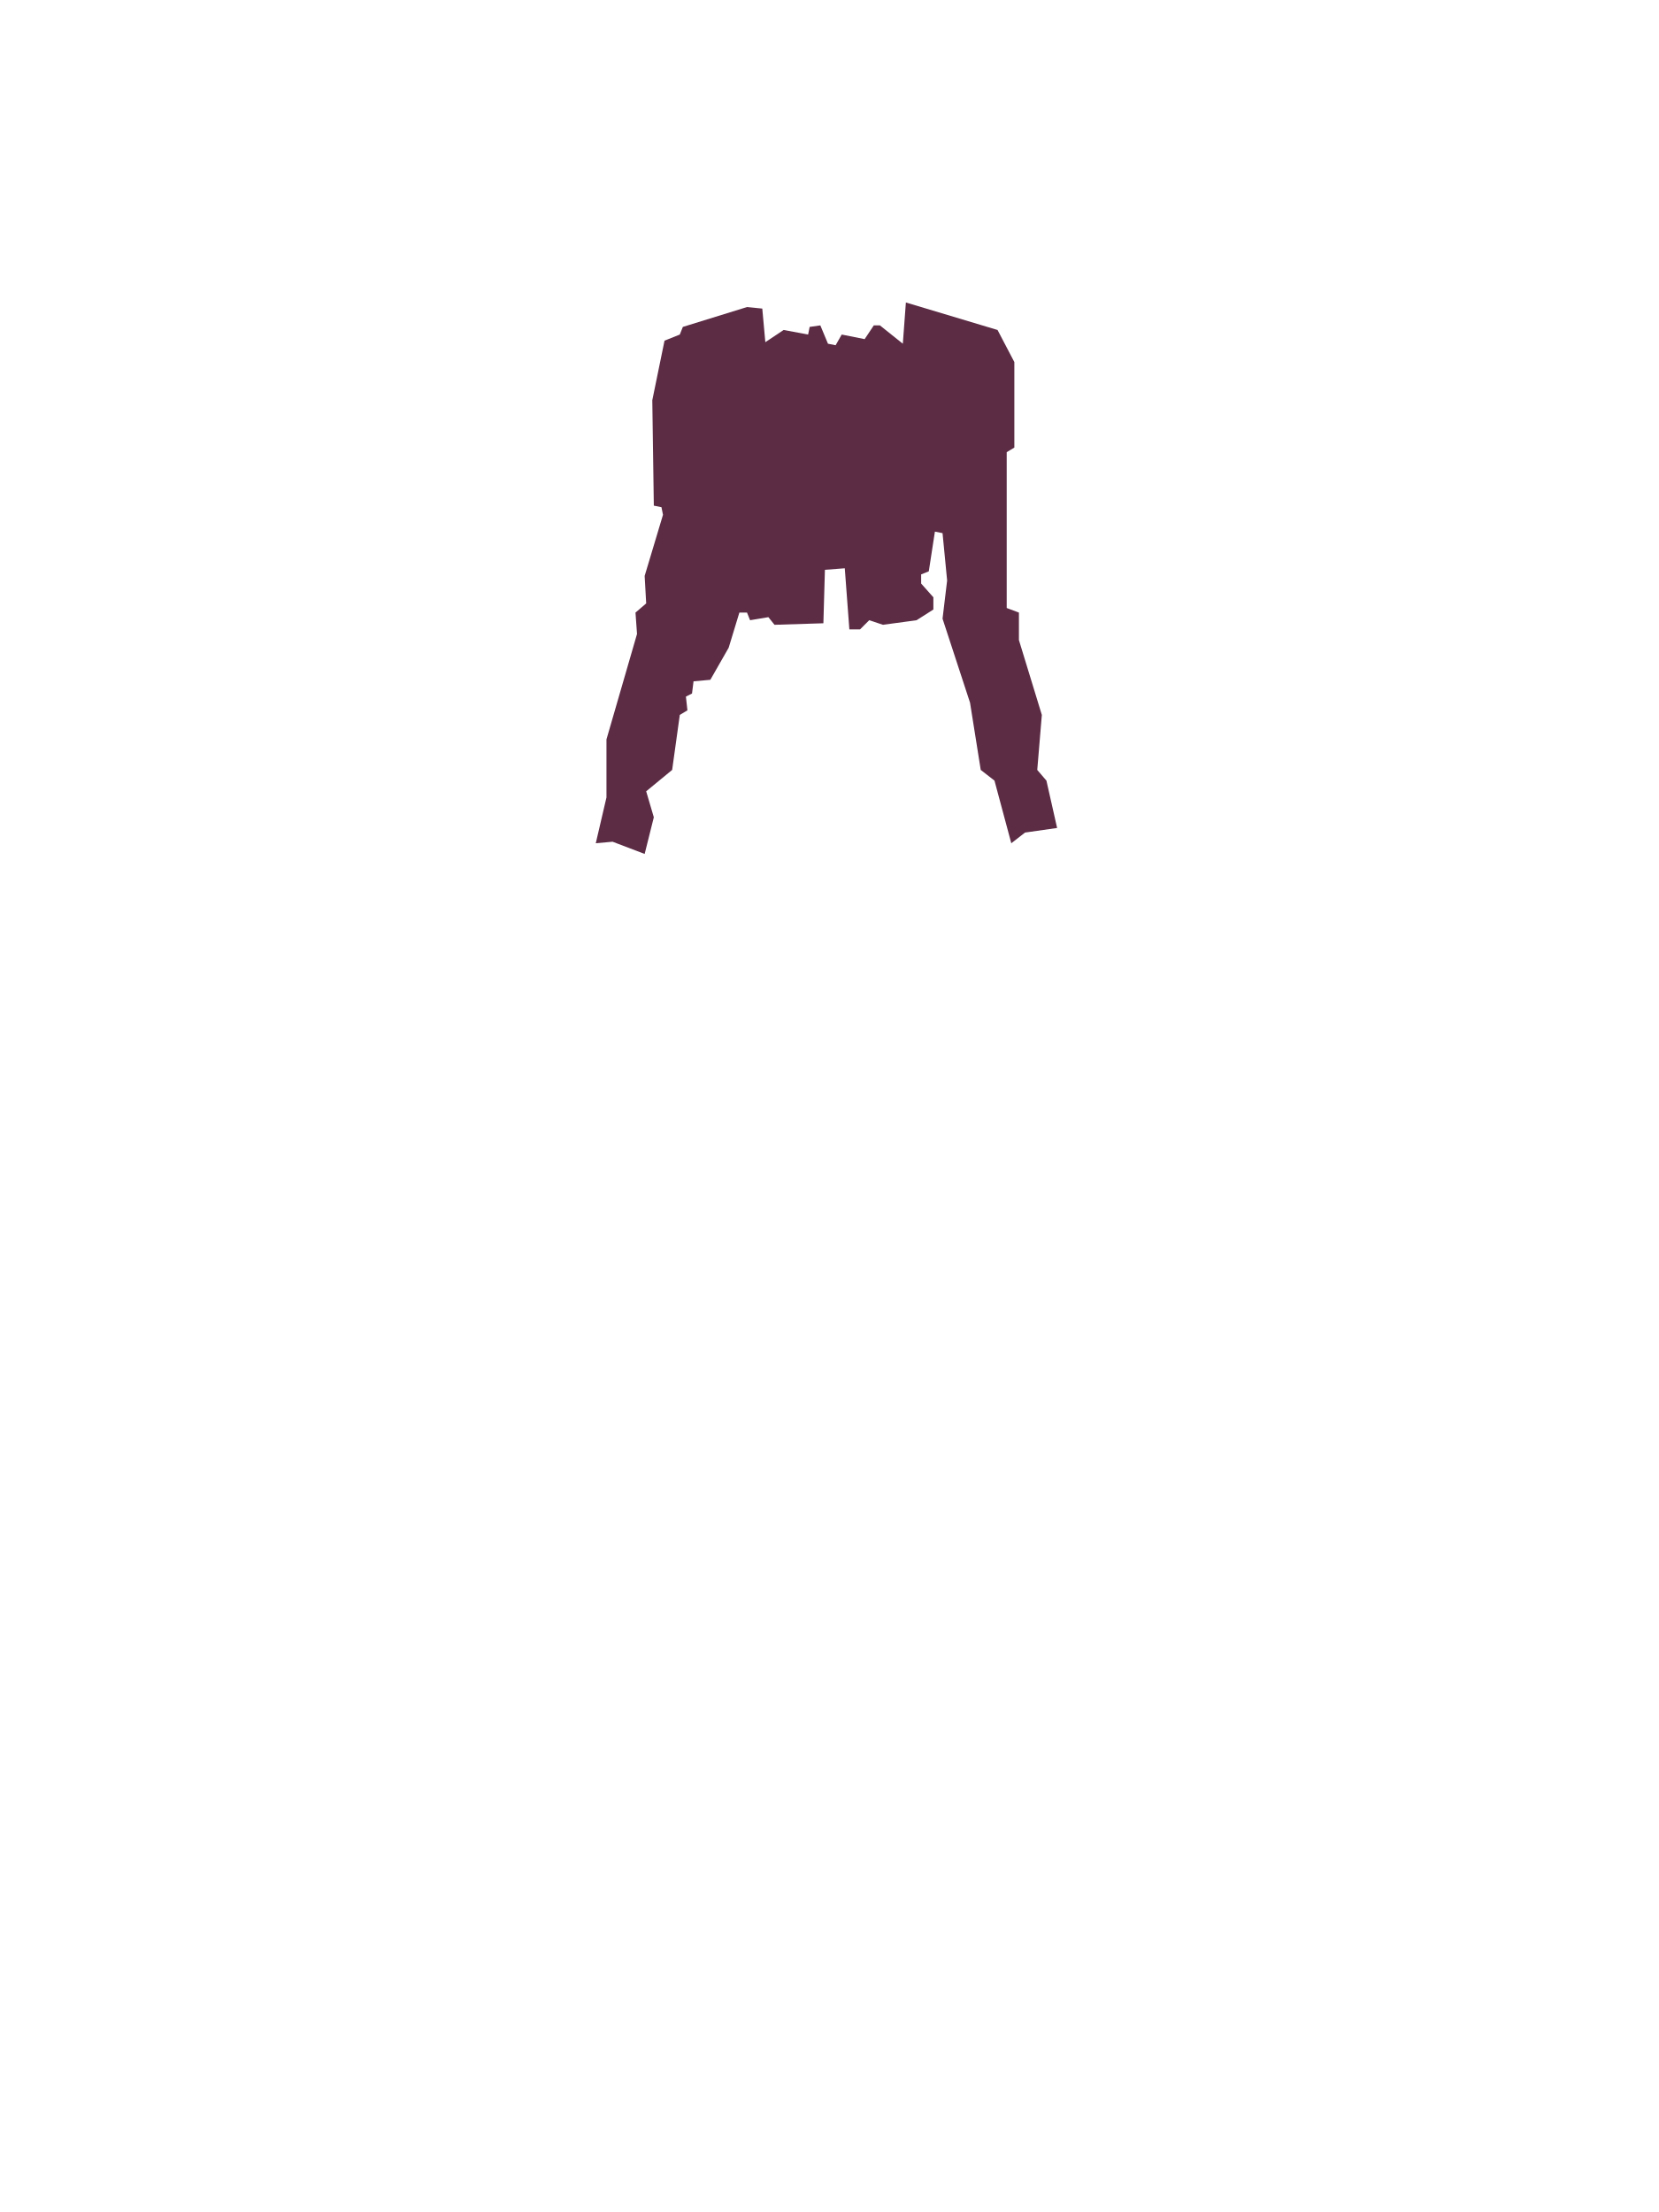
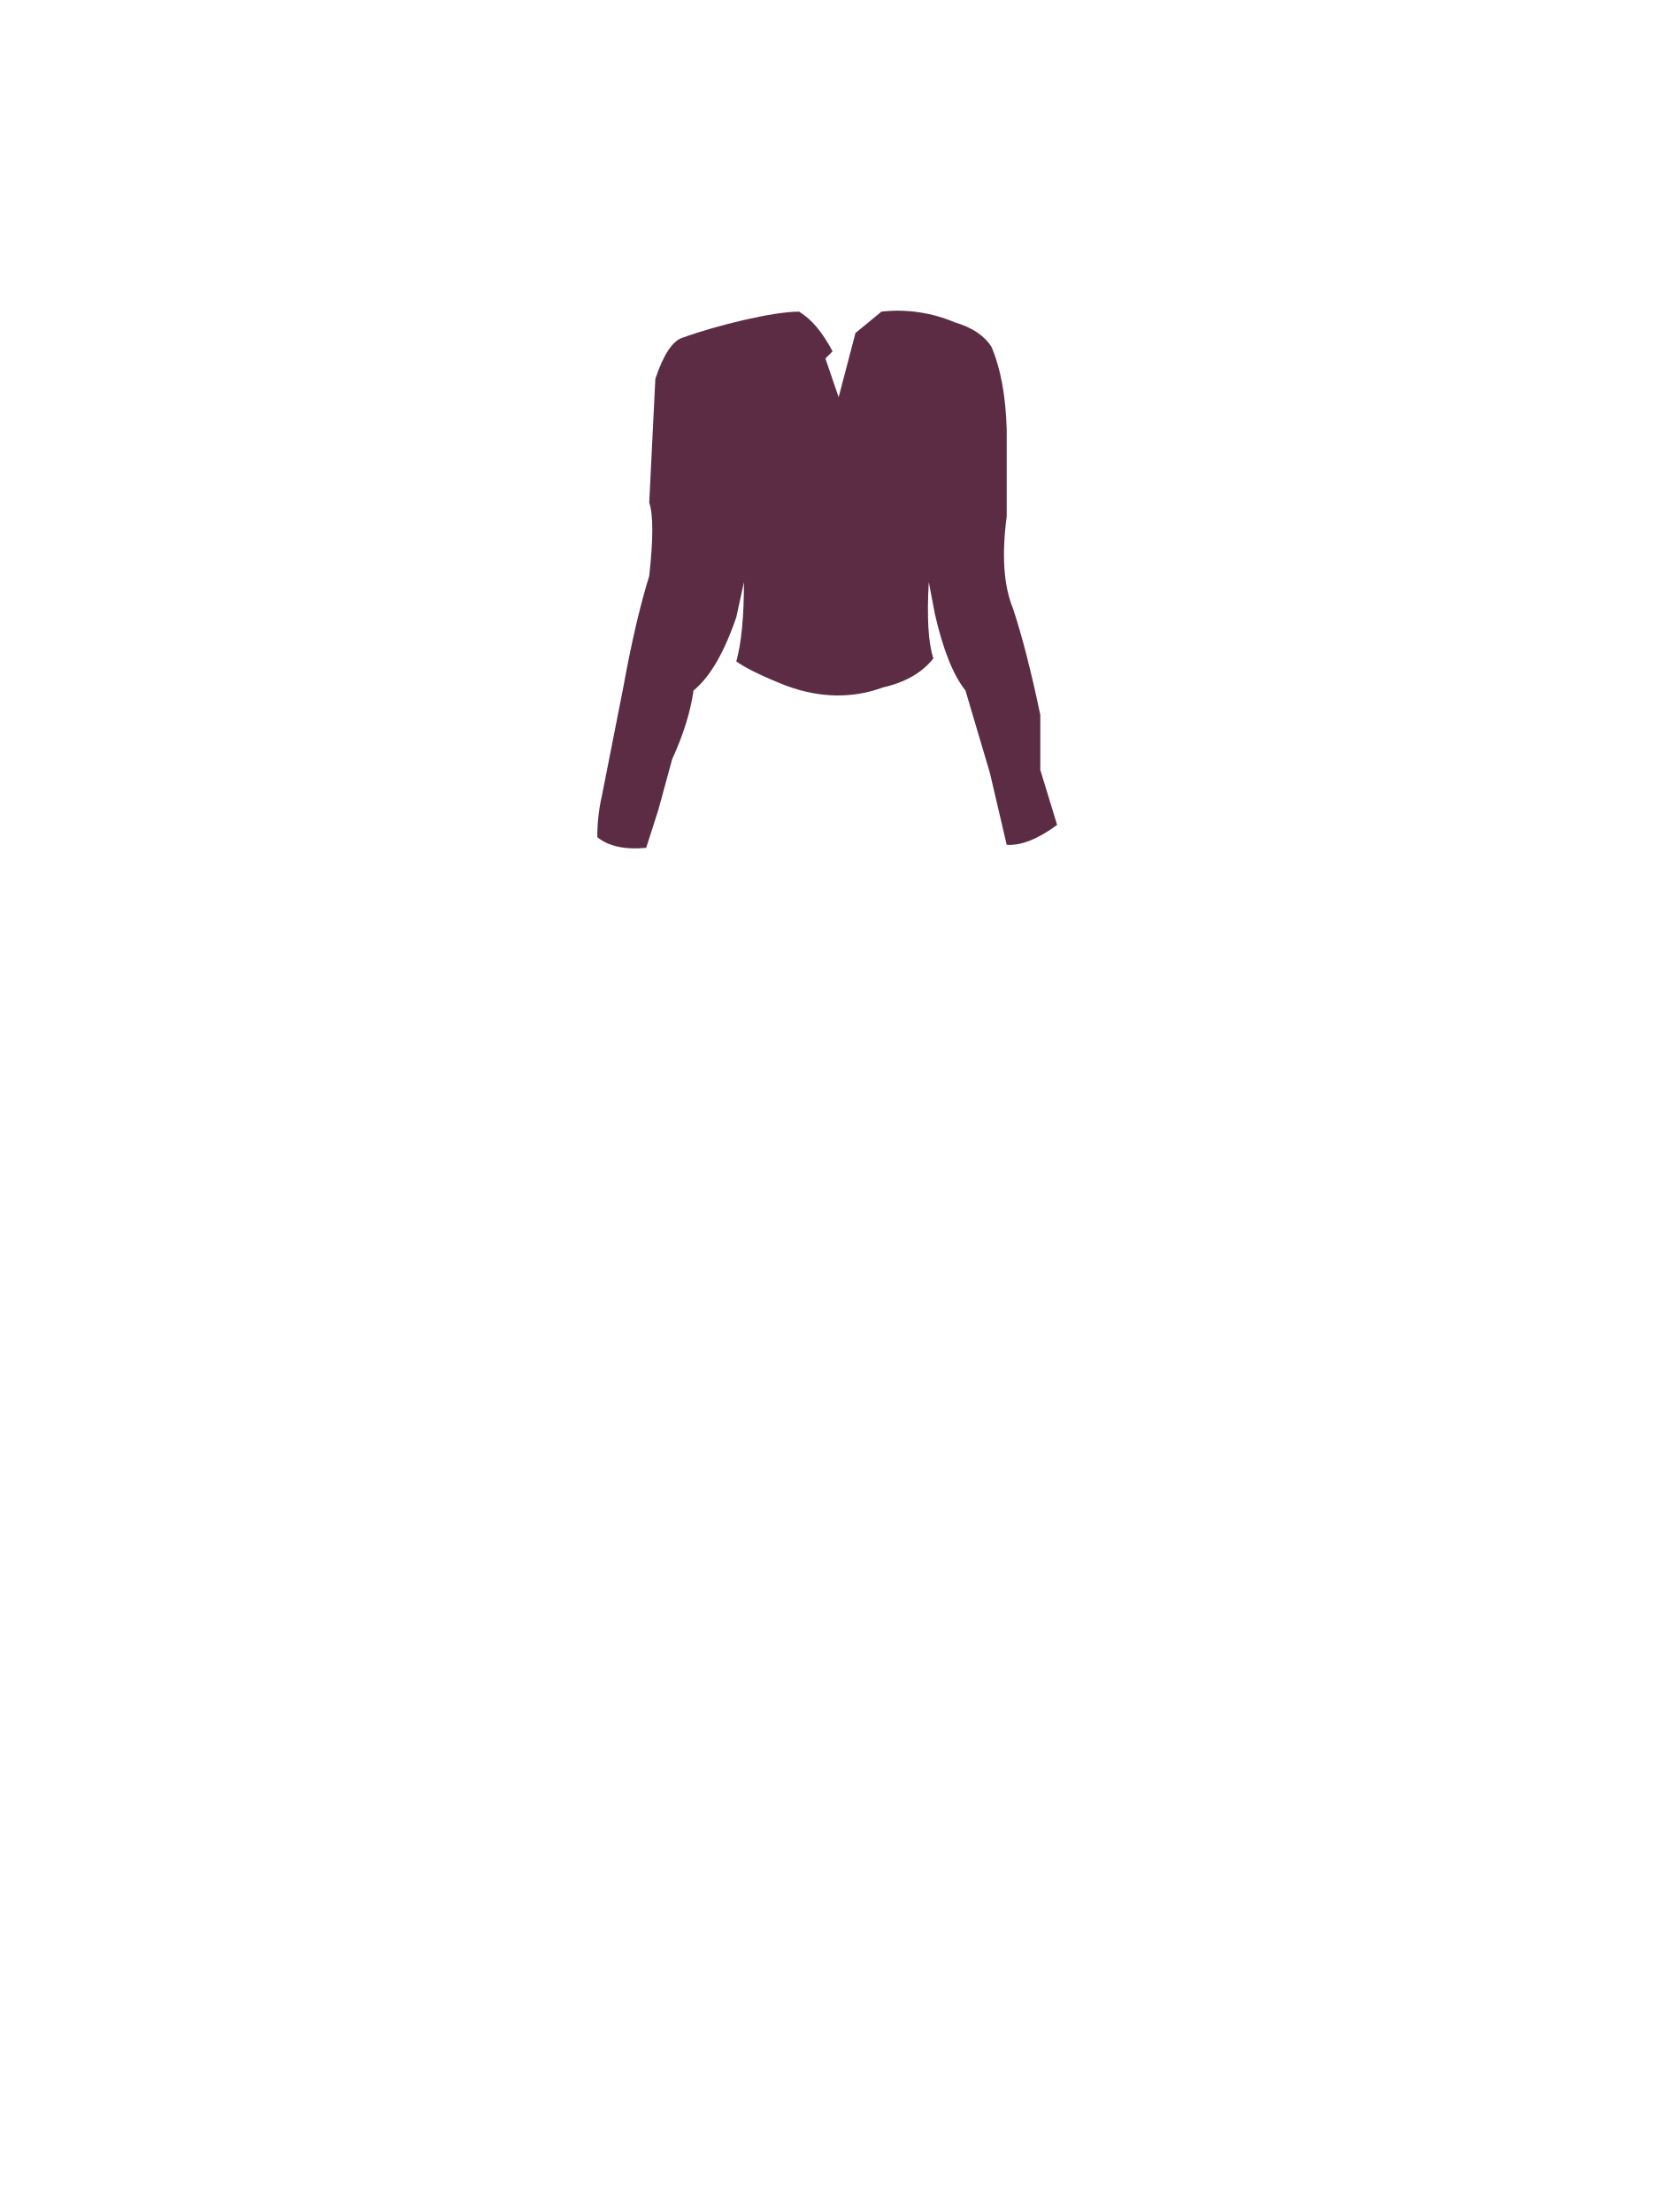
- <svg xmlns="http://www.w3.org/2000/svg" width="1086" height="1448" viewBox="0 0 1086 1448">
-   <path d="M653,216 593,198 591,225 576,213 572,213 566,222 551,219 547,226 542,225 537,213 530,214 529,219 513,216 501,224 499,202 489,201 447,214 445,219 435,223 427,262 428,331 433,332 434,337 422,377 423,395 416,401 417,415 397,484 397,522 390,552 401,551 422,559 428,535 423,518 440,504 445,468 450,465 449,456 453,454 454,446 465,445 477,424 484,401 489,401 491,406 503,404 507,409 539,408 540,373 553,372 556,412 563,412 569,406 578,409 600,406 611,399 611,391 603,382 603,376 608,374 612,348 617,349 620,380 617,405 635,460 642,504 651,511 662,552 671,545 692,542 685,511 679,504 682,468 667,419 667,401 659,398 659,296 664,293 664,237Z" fill="#5c2c45" />
+ <svg xmlns="http://www.w3.org/2000/svg" viewBox="0 0 1086 1448" width="1086" height="1448">
+   <g fill="#5c2c45">
+     <path d="M523 204  C506 204 469 213 447 221 Q437 224 429 248  L425 329 Q429 341 425 377  Q416 406 408 450 L394 521 Q391 534 391 548  Q402 557 423 555  L431 530 440 497  Q451 473 454 452  Q470 439 482 404  L487 381 Q487 415 482 433  Q492 440 515 449 Q548 461 578 450  Q600 445 611 431  Q606 416 608 381  L612 402 Q620 437 632 452  L648 506 659 553 Q673 554 692 540  L681 504 681 468 Q672 425 663 398  Q654 376 659 338  L659 281 Q658 248 649 227  Q642 216 625 211  C611 205 594 202 577 204  L560 218 549 260 537 225 Z" />
+     <path d="M523 204 Q517 217 514 235 L527 254 L541 269 L557 289 Q543 260 534 241 L545 230 Q535 211 523 204 Z" />
+     <path d="M577 204 Q583 217 590 237 L575 255 L560 273 L557 289 Q571 258 581 242 L569 228 Q572 213 577 204 Z" />
+   </g>
</svg>
